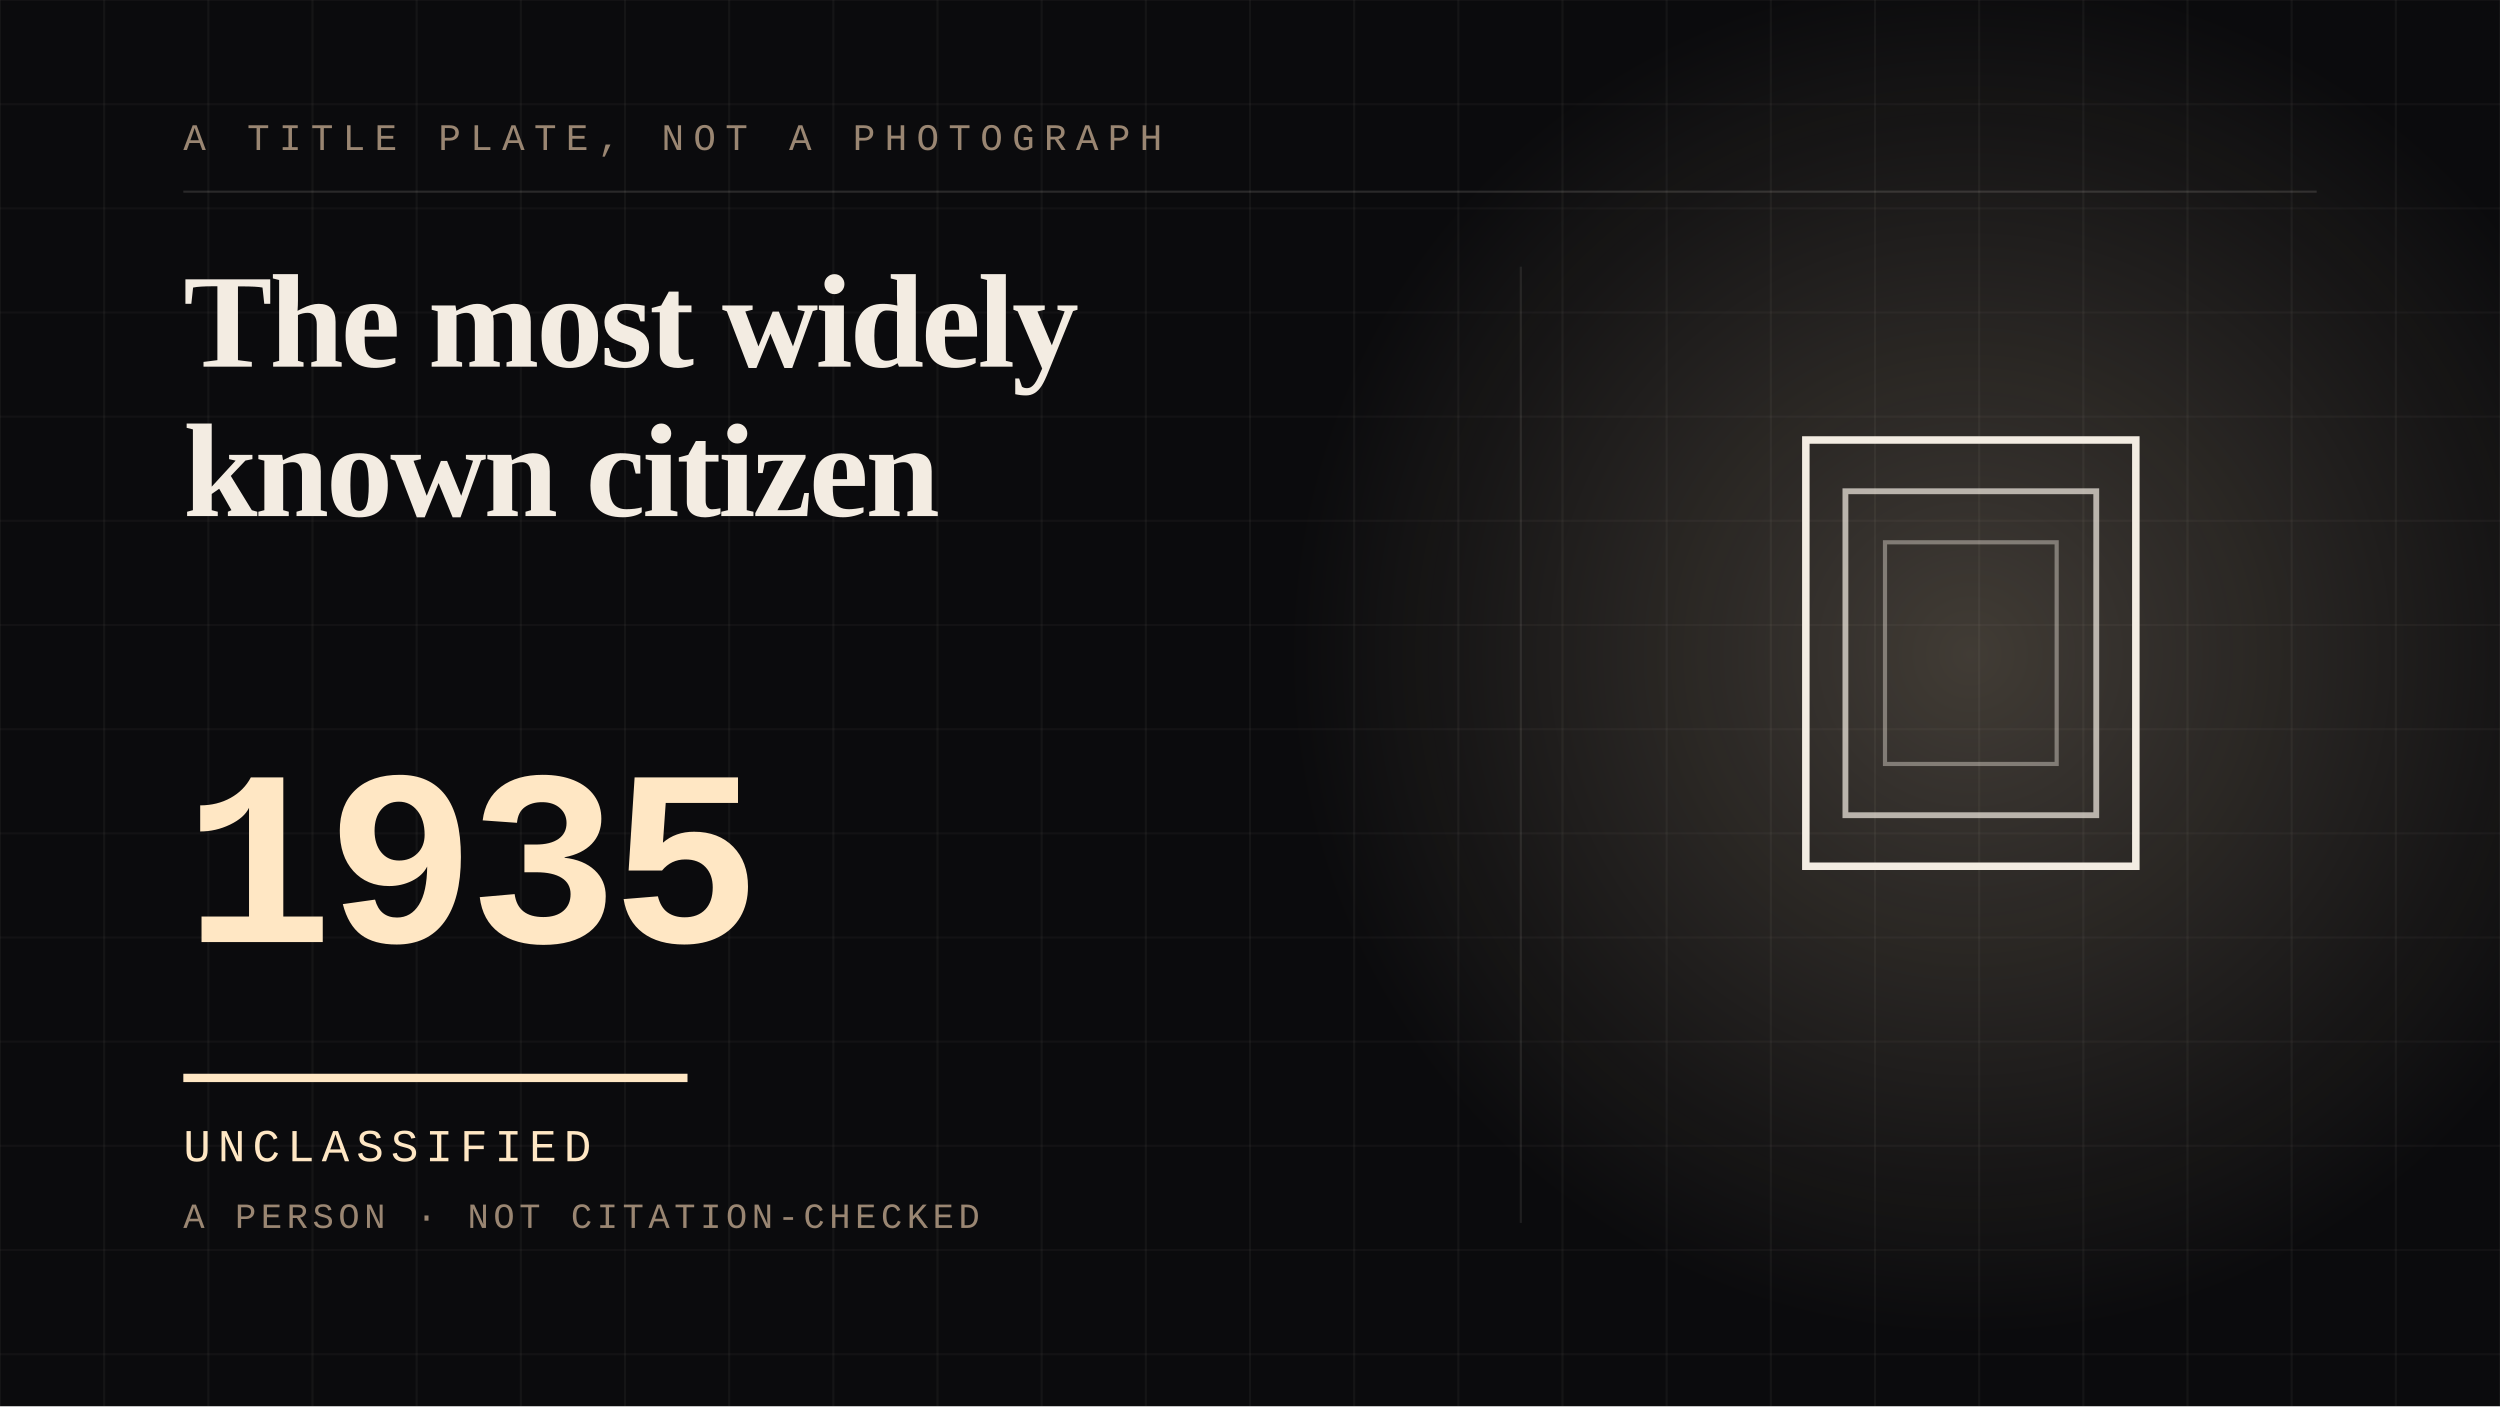
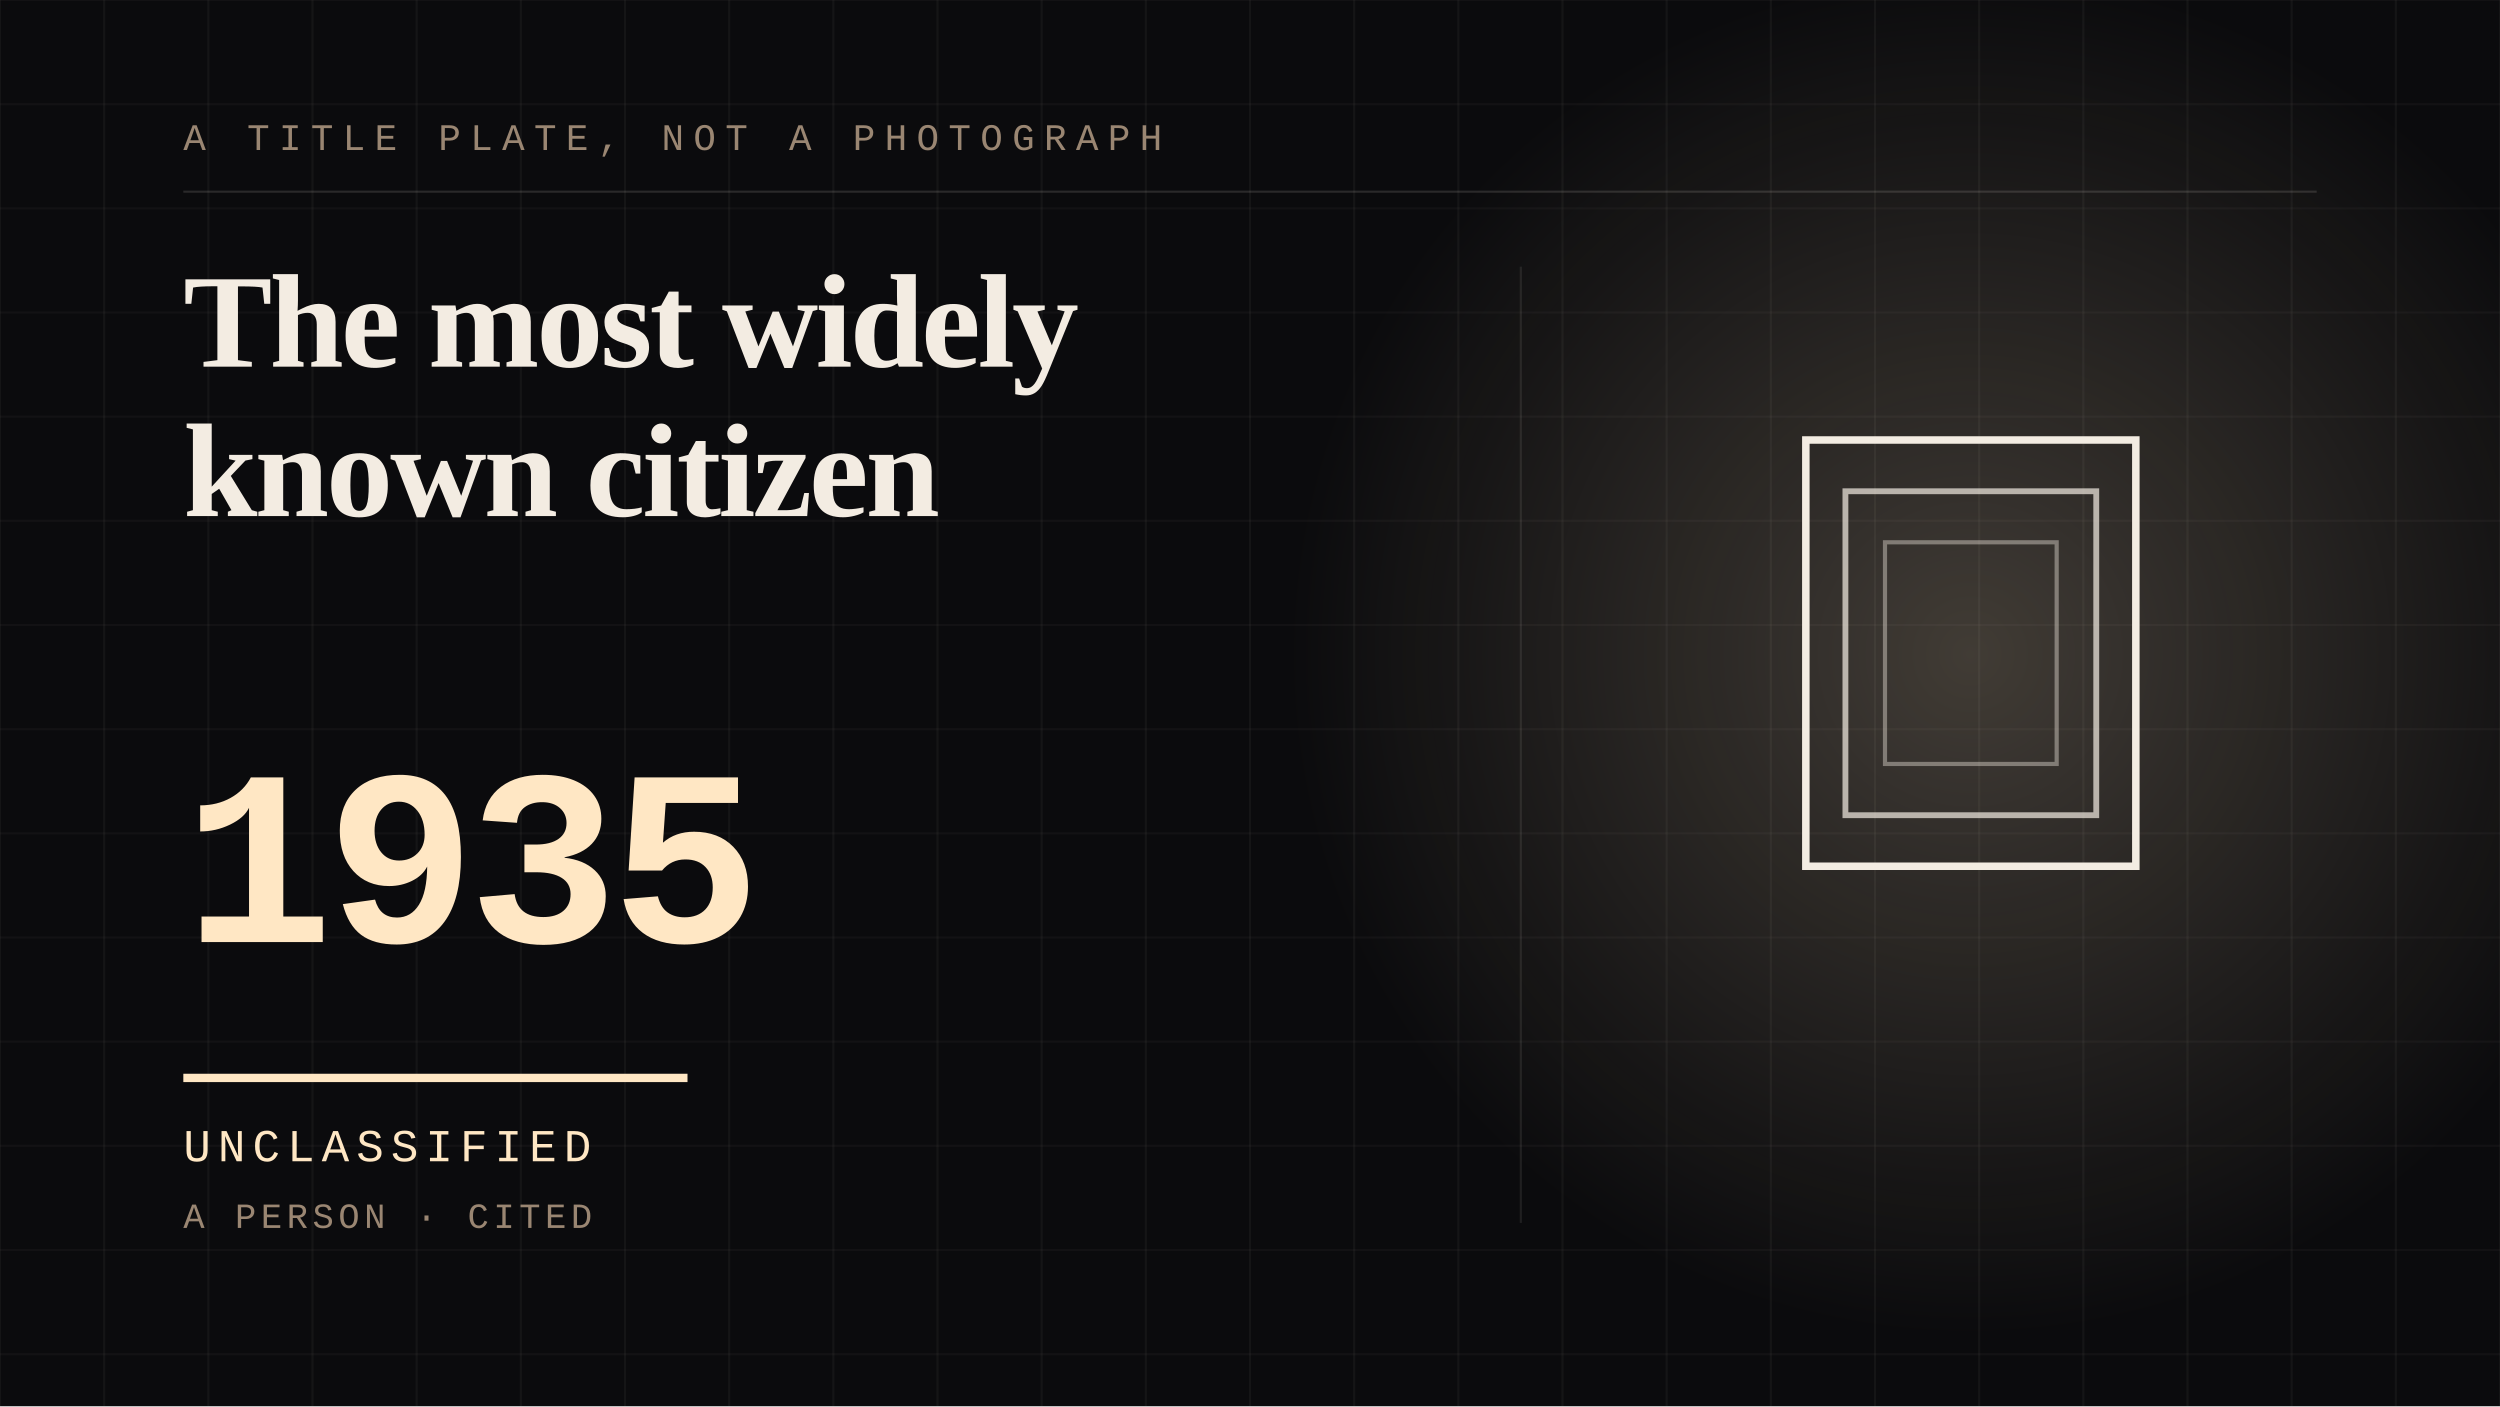
<svg xmlns="http://www.w3.org/2000/svg" viewBox="0 0 1200 675" width="1200" height="675" role="img" aria-label="Title plate: The most widely known citizen, 1935, A person, Unclassified. Drawn from the entry's own record, not a photograph.">
  <rect width="1200" height="675" fill="#0b0b0d" />
  <line x1="0" y1="0" x2="0" y2="675" stroke="#f3ece2" stroke-width="1" opacity=".045" />
  <line x1="50" y1="0" x2="50" y2="675" stroke="#f3ece2" stroke-width="1" opacity=".045" />
  <line x1="100" y1="0" x2="100" y2="675" stroke="#f3ece2" stroke-width="1" opacity=".045" />
  <line x1="150" y1="0" x2="150" y2="675" stroke="#f3ece2" stroke-width="1" opacity=".045" />
  <line x1="200" y1="0" x2="200" y2="675" stroke="#f3ece2" stroke-width="1" opacity=".045" />
  <line x1="250" y1="0" x2="250" y2="675" stroke="#f3ece2" stroke-width="1" opacity=".045" />
  <line x1="300" y1="0" x2="300" y2="675" stroke="#f3ece2" stroke-width="1" opacity=".045" />
  <line x1="350" y1="0" x2="350" y2="675" stroke="#f3ece2" stroke-width="1" opacity=".045" />
  <line x1="400" y1="0" x2="400" y2="675" stroke="#f3ece2" stroke-width="1" opacity=".045" />
  <line x1="450" y1="0" x2="450" y2="675" stroke="#f3ece2" stroke-width="1" opacity=".045" />
  <line x1="500" y1="0" x2="500" y2="675" stroke="#f3ece2" stroke-width="1" opacity=".045" />
  <line x1="550" y1="0" x2="550" y2="675" stroke="#f3ece2" stroke-width="1" opacity=".045" />
  <line x1="600" y1="0" x2="600" y2="675" stroke="#f3ece2" stroke-width="1" opacity=".045" />
  <line x1="650" y1="0" x2="650" y2="675" stroke="#f3ece2" stroke-width="1" opacity=".045" />
  <line x1="700" y1="0" x2="700" y2="675" stroke="#f3ece2" stroke-width="1" opacity=".045" />
  <line x1="750" y1="0" x2="750" y2="675" stroke="#f3ece2" stroke-width="1" opacity=".045" />
  <line x1="800" y1="0" x2="800" y2="675" stroke="#f3ece2" stroke-width="1" opacity=".045" />
  <line x1="850" y1="0" x2="850" y2="675" stroke="#f3ece2" stroke-width="1" opacity=".045" />
  <line x1="900" y1="0" x2="900" y2="675" stroke="#f3ece2" stroke-width="1" opacity=".045" />
  <line x1="950" y1="0" x2="950" y2="675" stroke="#f3ece2" stroke-width="1" opacity=".045" />
  <line x1="1000" y1="0" x2="1000" y2="675" stroke="#f3ece2" stroke-width="1" opacity=".045" />
  <line x1="1050" y1="0" x2="1050" y2="675" stroke="#f3ece2" stroke-width="1" opacity=".045" />
  <line x1="1100" y1="0" x2="1100" y2="675" stroke="#f3ece2" stroke-width="1" opacity=".045" />
  <line x1="1150" y1="0" x2="1150" y2="675" stroke="#f3ece2" stroke-width="1" opacity=".045" />
  <line x1="1200" y1="0" x2="1200" y2="675" stroke="#f3ece2" stroke-width="1" opacity=".045" />
  <line x1="0" y1="0" x2="1200" y2="0" stroke="#f3ece2" stroke-width="1" opacity=".035" />
  <line x1="0" y1="50" x2="1200" y2="50" stroke="#f3ece2" stroke-width="1" opacity=".035" />
  <line x1="0" y1="100" x2="1200" y2="100" stroke="#f3ece2" stroke-width="1" opacity=".035" />
  <line x1="0" y1="150" x2="1200" y2="150" stroke="#f3ece2" stroke-width="1" opacity=".035" />
  <line x1="0" y1="200" x2="1200" y2="200" stroke="#f3ece2" stroke-width="1" opacity=".035" />
  <line x1="0" y1="250" x2="1200" y2="250" stroke="#f3ece2" stroke-width="1" opacity=".035" />
  <line x1="0" y1="300" x2="1200" y2="300" stroke="#f3ece2" stroke-width="1" opacity=".035" />
  <line x1="0" y1="350" x2="1200" y2="350" stroke="#f3ece2" stroke-width="1" opacity=".035" />
  <line x1="0" y1="400" x2="1200" y2="400" stroke="#f3ece2" stroke-width="1" opacity=".035" />
  <line x1="0" y1="450" x2="1200" y2="450" stroke="#f3ece2" stroke-width="1" opacity=".035" />
  <line x1="0" y1="500" x2="1200" y2="500" stroke="#f3ece2" stroke-width="1" opacity=".035" />
  <line x1="0" y1="550" x2="1200" y2="550" stroke="#f3ece2" stroke-width="1" opacity=".035" />
  <line x1="0" y1="600" x2="1200" y2="600" stroke="#f3ece2" stroke-width="1" opacity=".035" />
  <line x1="0" y1="650" x2="1200" y2="650" stroke="#f3ece2" stroke-width="1" opacity=".035" />
  <defs>
    <radialGradient id="pg" cx=".5" cy=".5" r=".5">
      <stop offset="0" stop-color="#ffe7c4" stop-opacity=".22" />
      <stop offset="1" stop-color="#ffe7c4" stop-opacity="0" />
    </radialGradient>
  </defs>
  <circle cx="946" cy="314" r="330" fill="url(#pg)" />
  <rect x="866.8" y="211.2" width="158.4" height="204.6" fill="none" stroke="#f3ece2" stroke-width="3.6" opacity="1.00" />
  <rect x="885.8" y="235.8" width="120.4" height="155.5" fill="none" stroke="#f3ece2" stroke-width="2.8" opacity="0.70" />
  <rect x="904.8" y="260.3" width="82.4" height="106.4" fill="none" stroke="#f3ece2" stroke-width="2.0" opacity="0.40" />
  <rect x="866.8" y="211.2" width="158.4" height="204.6" fill="none" stroke="#f3ece2" stroke-width="1.2" stroke-dasharray="3 6" opacity=".45" />
  <text x="88" y="176.0" font-family="Georgia,&quot;Times New Roman&quot;,serif" font-size="64" font-weight="700" fill="#f3ece2" letter-spacing="-1.3">The most widely</text>
  <text x="88" y="247.7" font-family="Georgia,&quot;Times New Roman&quot;,serif" font-size="64" font-weight="700" fill="#f3ece2" letter-spacing="-1.3">known citizen</text>
  <text x="88" y="452.2" font-family="Consolas,&quot;Courier New&quot;,monospace" font-size="120" font-weight="700" letter-spacing="-3.6" fill="#ffe7c4">1935</text>
  <line x1="88" y1="517.4" x2="330.0" y2="517.4" stroke="#ffe7c4" stroke-width="4" />
  <text x="88" y="557.4" font-family="Consolas,&quot;Courier New&quot;,monospace" font-size="22" letter-spacing="3.4" fill="#ffe7c4">UNCLASSIFIED</text>
-   <text x="88" y="589.4" font-family="Consolas,&quot;Courier New&quot;,monospace" font-size="17" letter-spacing="2.2" fill="#9a8672">A PERSON  ·  NOT CITATION-CHECKED</text>
+   <text x="88" y="589.4" font-family="Consolas,&quot;Courier New&quot;,monospace" font-size="17" letter-spacing="2.2" fill="#9a8672">A PERSON  ·  CITED</text>
  <text x="88" y="72" font-family="Consolas,&quot;Courier New&quot;,monospace" font-size="18" letter-spacing="4.5" fill="#9a8672">A TITLE PLATE, NOT A PHOTOGRAPH</text>
  <line x1="88" y1="92" x2="1112" y2="92" stroke="#f3ece2" stroke-width="1" opacity=".14" />
  <line x1="730" y1="128" x2="730" y2="587" stroke="#f3ece2" stroke-width="1" opacity=".09" />
</svg>
